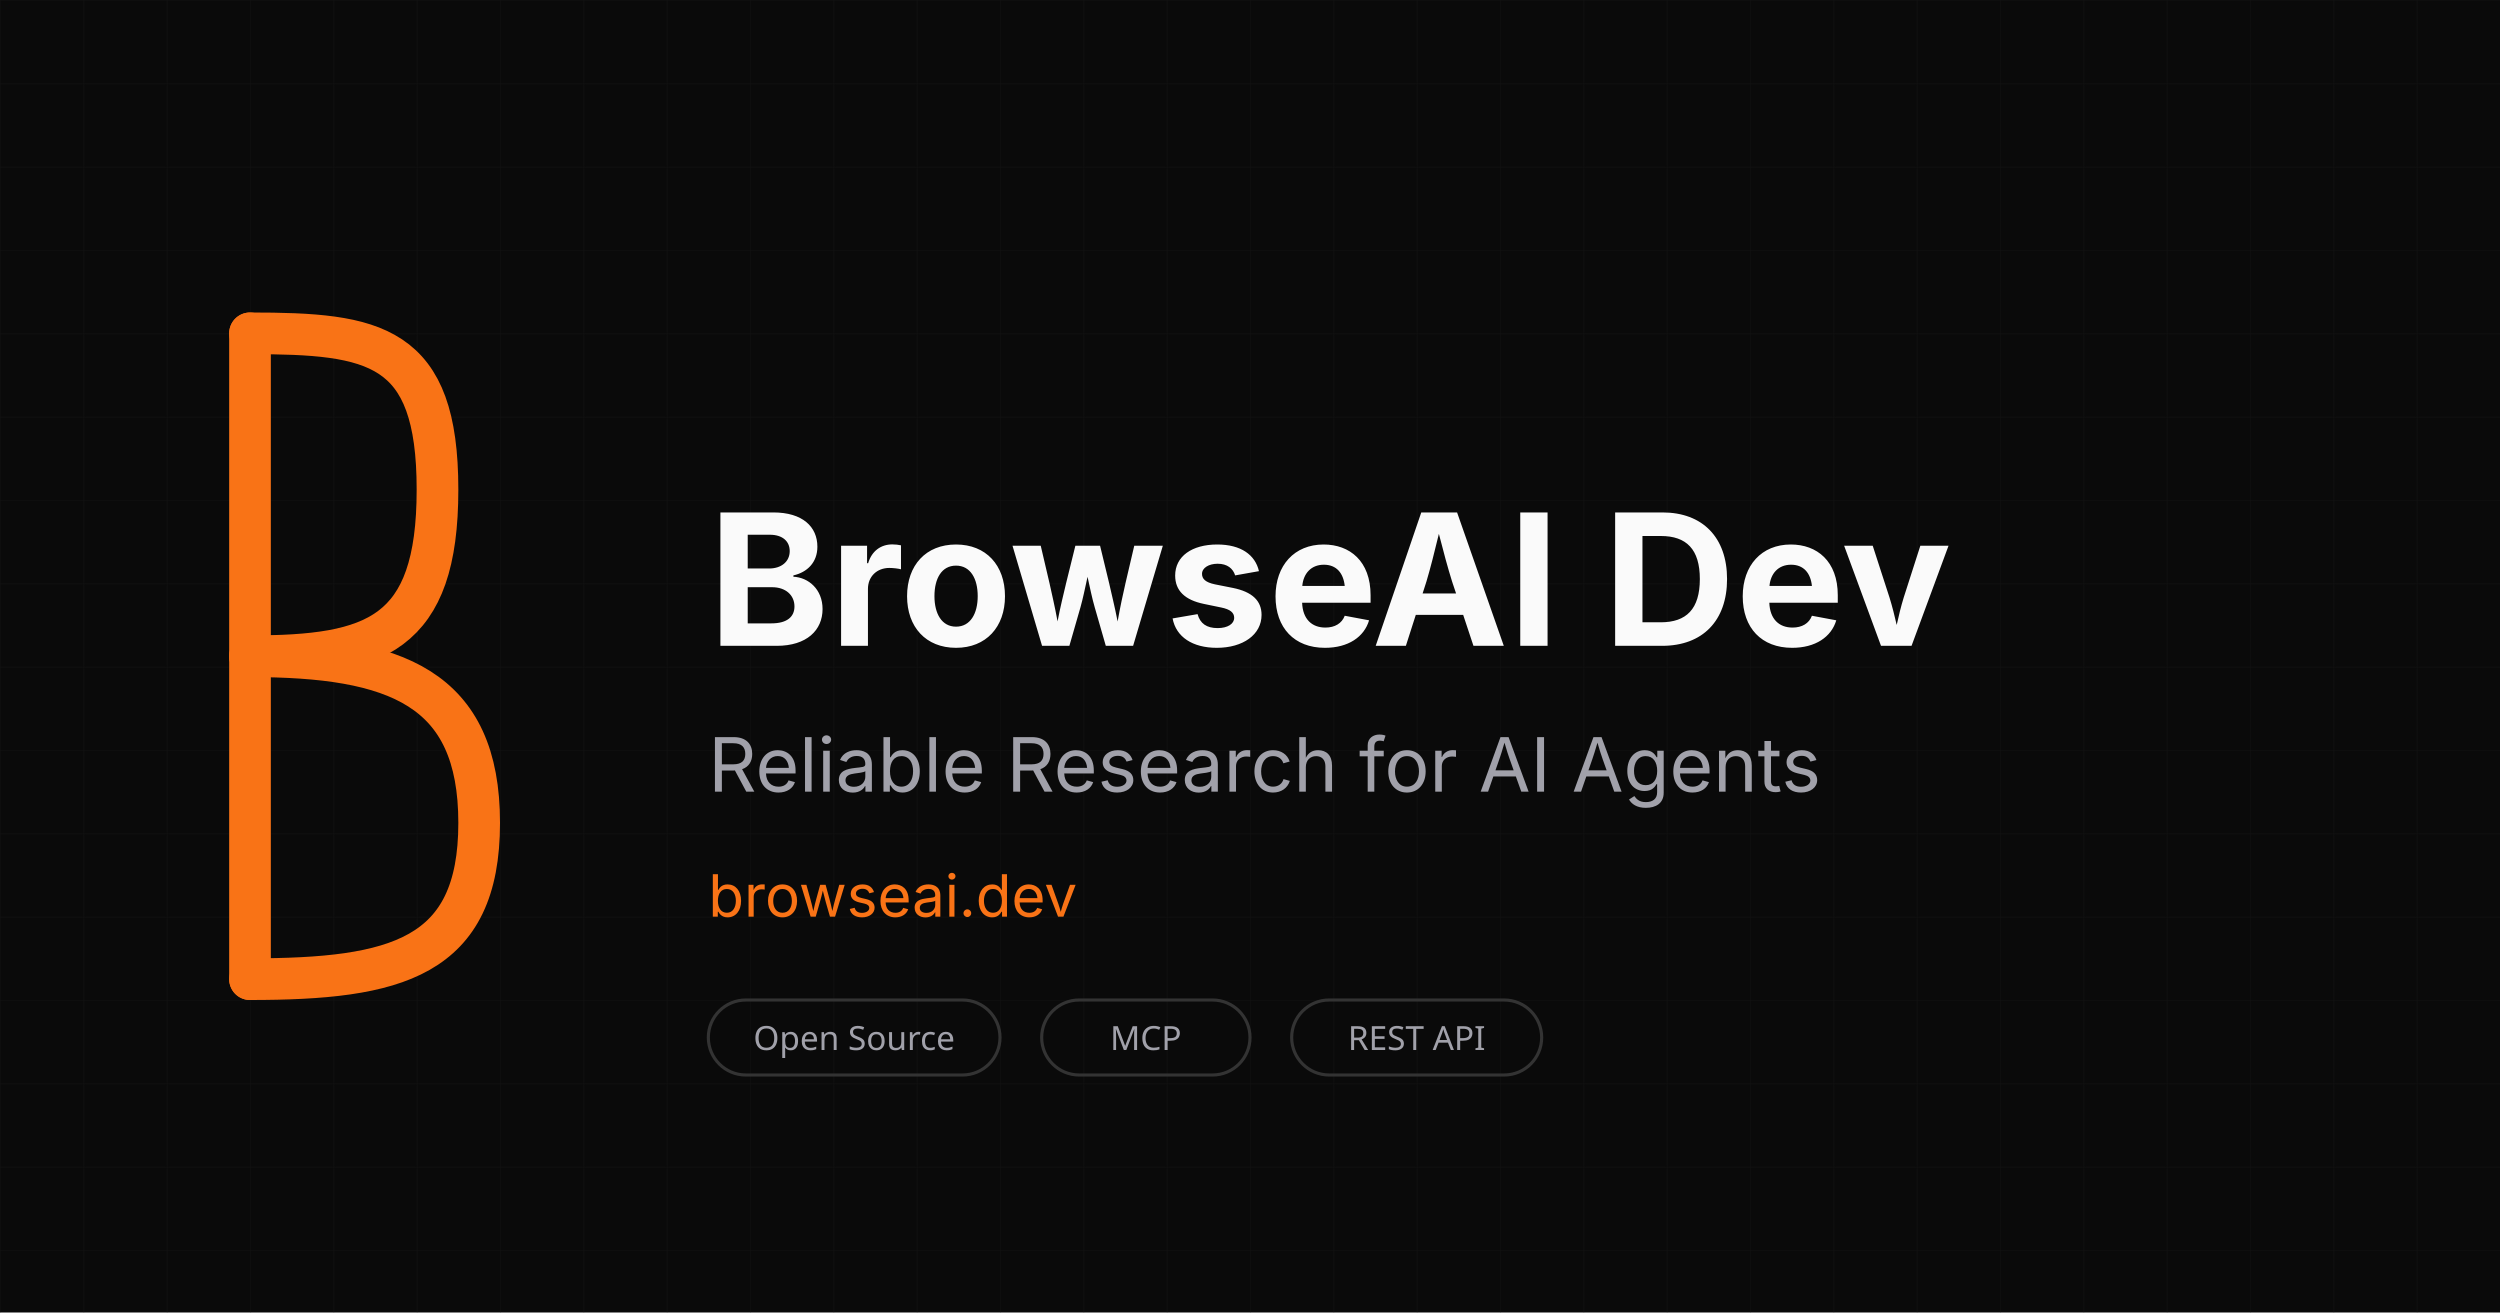
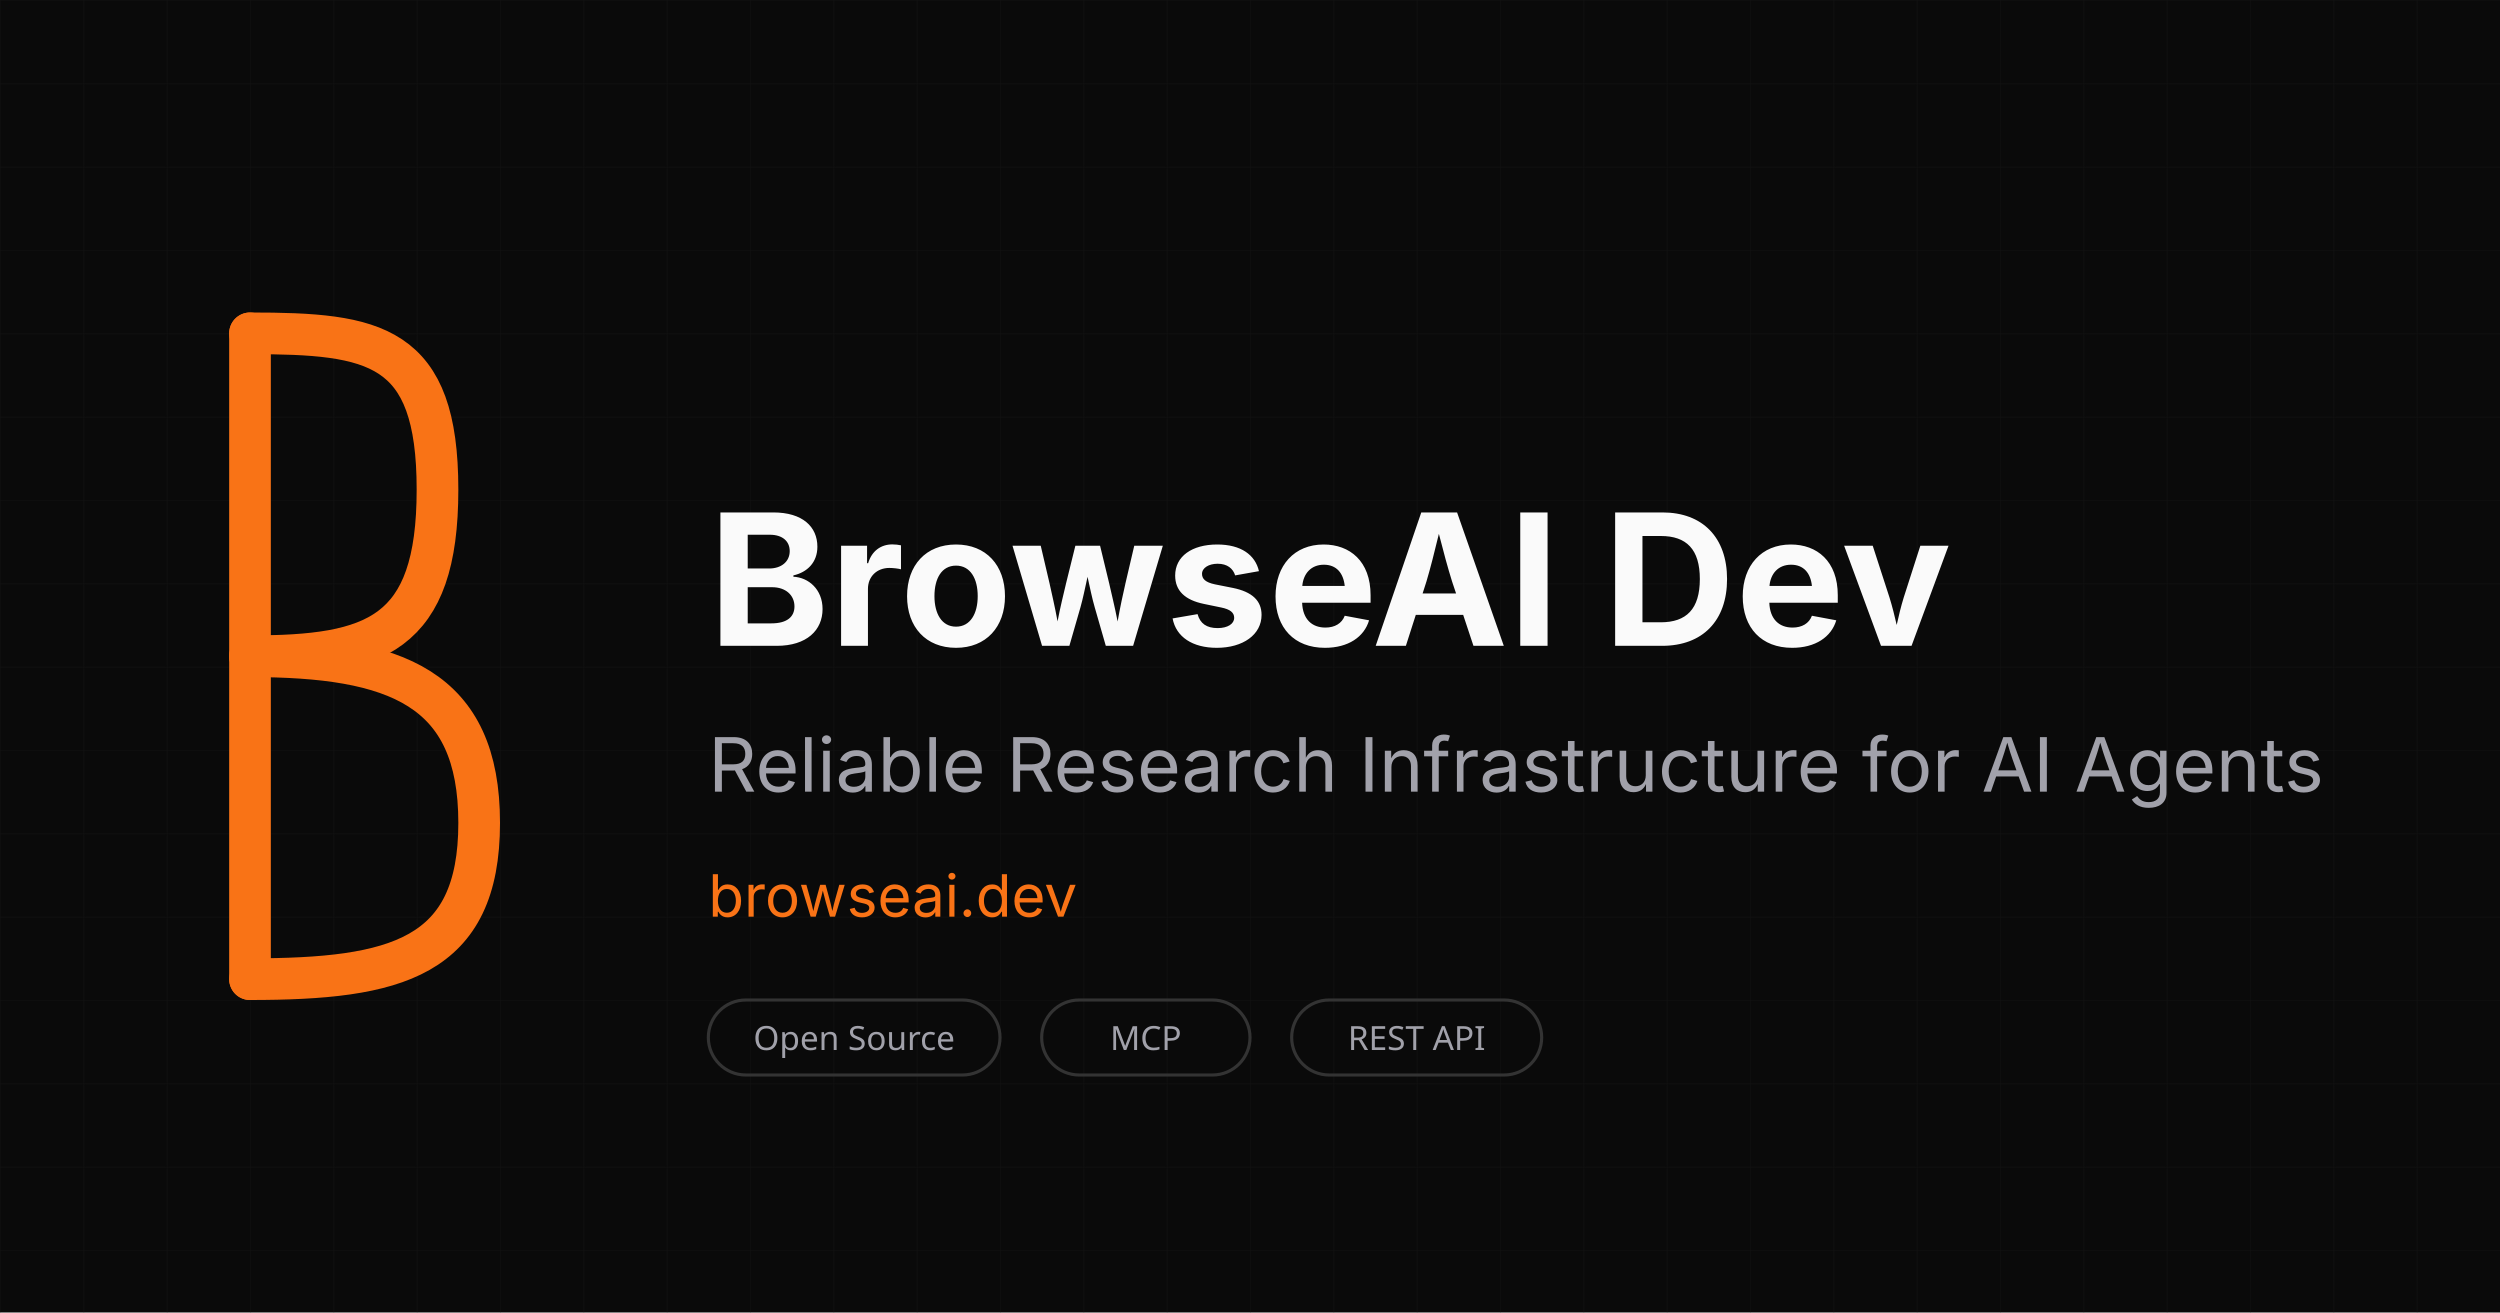
<svg xmlns="http://www.w3.org/2000/svg" width="1200" height="630" viewBox="0 0 1200 630">
  <rect width="1200" height="630" fill="#0A0A0A" />
  <defs>
    <pattern id="grid" width="40" height="40" patternUnits="userSpaceOnUse">
      <path d="M 40 0 L 0 0 0 40" fill="none" stroke="#1a1a1a" stroke-width="0.5" />
    </pattern>
  </defs>
  <rect width="1200" height="630" fill="url(#grid)" opacity="0.5" />
  <g transform="translate(120, 160)">
    <line x1="0" y1="0" x2="0" y2="310" stroke="#F97316" stroke-width="20" stroke-linecap="round" />
    <path d="M0 0 C60 0, 90 5, 90 75 C90 145, 60 155, 0 155" stroke="#F97316" stroke-width="20" fill="none" stroke-linecap="round" stroke-linejoin="round" />
    <path d="M0 155 C70 155, 110 170, 110 235 C110 300, 70 310, 0 310" stroke="#F97316" stroke-width="20" fill="none" stroke-linecap="round" stroke-linejoin="round" />
  </g>
  <text x="340" y="310" font-family="system-ui, -apple-system, sans-serif" font-size="88" font-weight="700" fill="#FAFAFA">BrowseAI Dev</text>
-   <text x="340" y="380" font-family="system-ui, -apple-system, sans-serif" font-size="36" fill="#A1A1AA">Reliable Research for AI Agents</text>
+   <text x="340" y="380" font-family="system-ui, -apple-system, sans-serif" font-size="36" fill="#A1A1AA">Reliable Research Infrastructure for AI Agents</text>
  <text x="340" y="440" font-family="system-ui, -apple-system, sans-serif" font-size="28" fill="#F97316">browseai.dev</text>
  <g transform="translate(340, 480)">
    <rect width="140" height="36" rx="18" fill="none" stroke="#333" stroke-width="1.5" />
    <text x="70" y="24" font-family="system-ui, sans-serif" font-size="16" fill="#A1A1AA" text-anchor="middle">Open Source</text>
    <rect x="160" width="100" height="36" rx="18" fill="none" stroke="#333" stroke-width="1.5" />
    <text x="210" y="24" font-family="system-ui, sans-serif" font-size="16" fill="#A1A1AA" text-anchor="middle">MCP</text>
    <rect x="280" width="120" height="36" rx="18" fill="none" stroke="#333" stroke-width="1.5" />
    <text x="340" y="24" font-family="system-ui, sans-serif" font-size="16" fill="#A1A1AA" text-anchor="middle">REST API</text>
  </g>
</svg>
